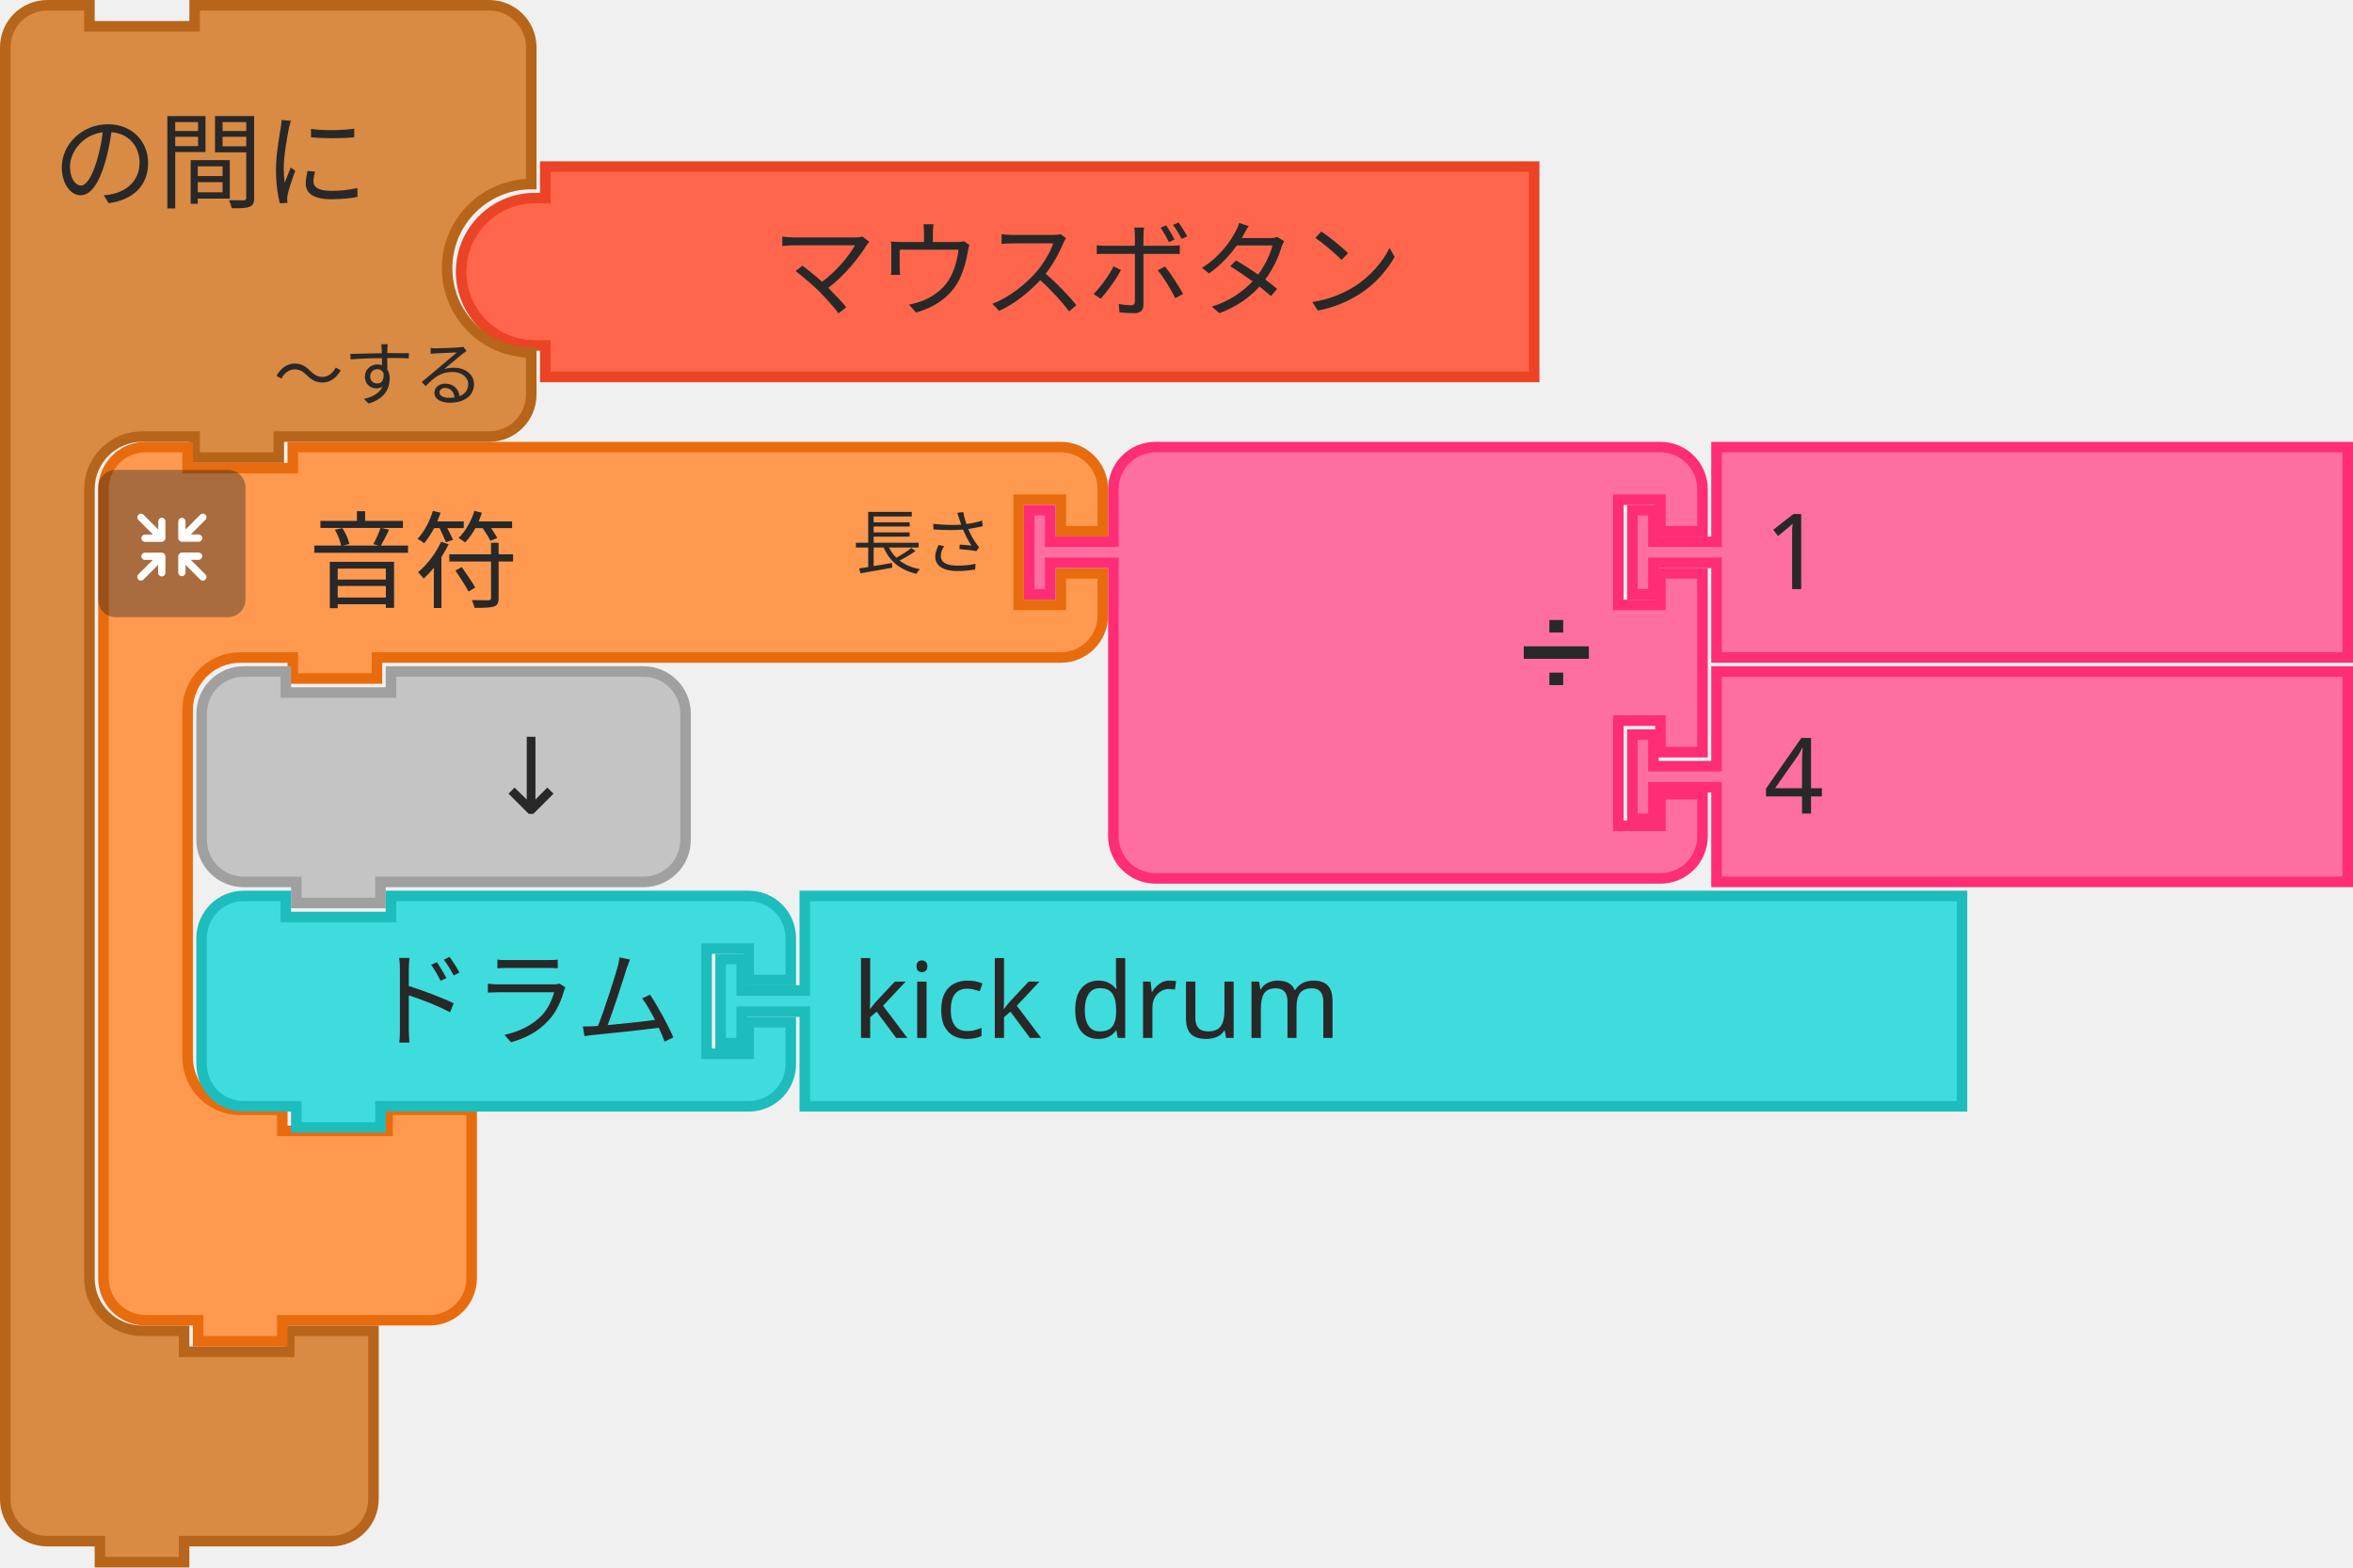
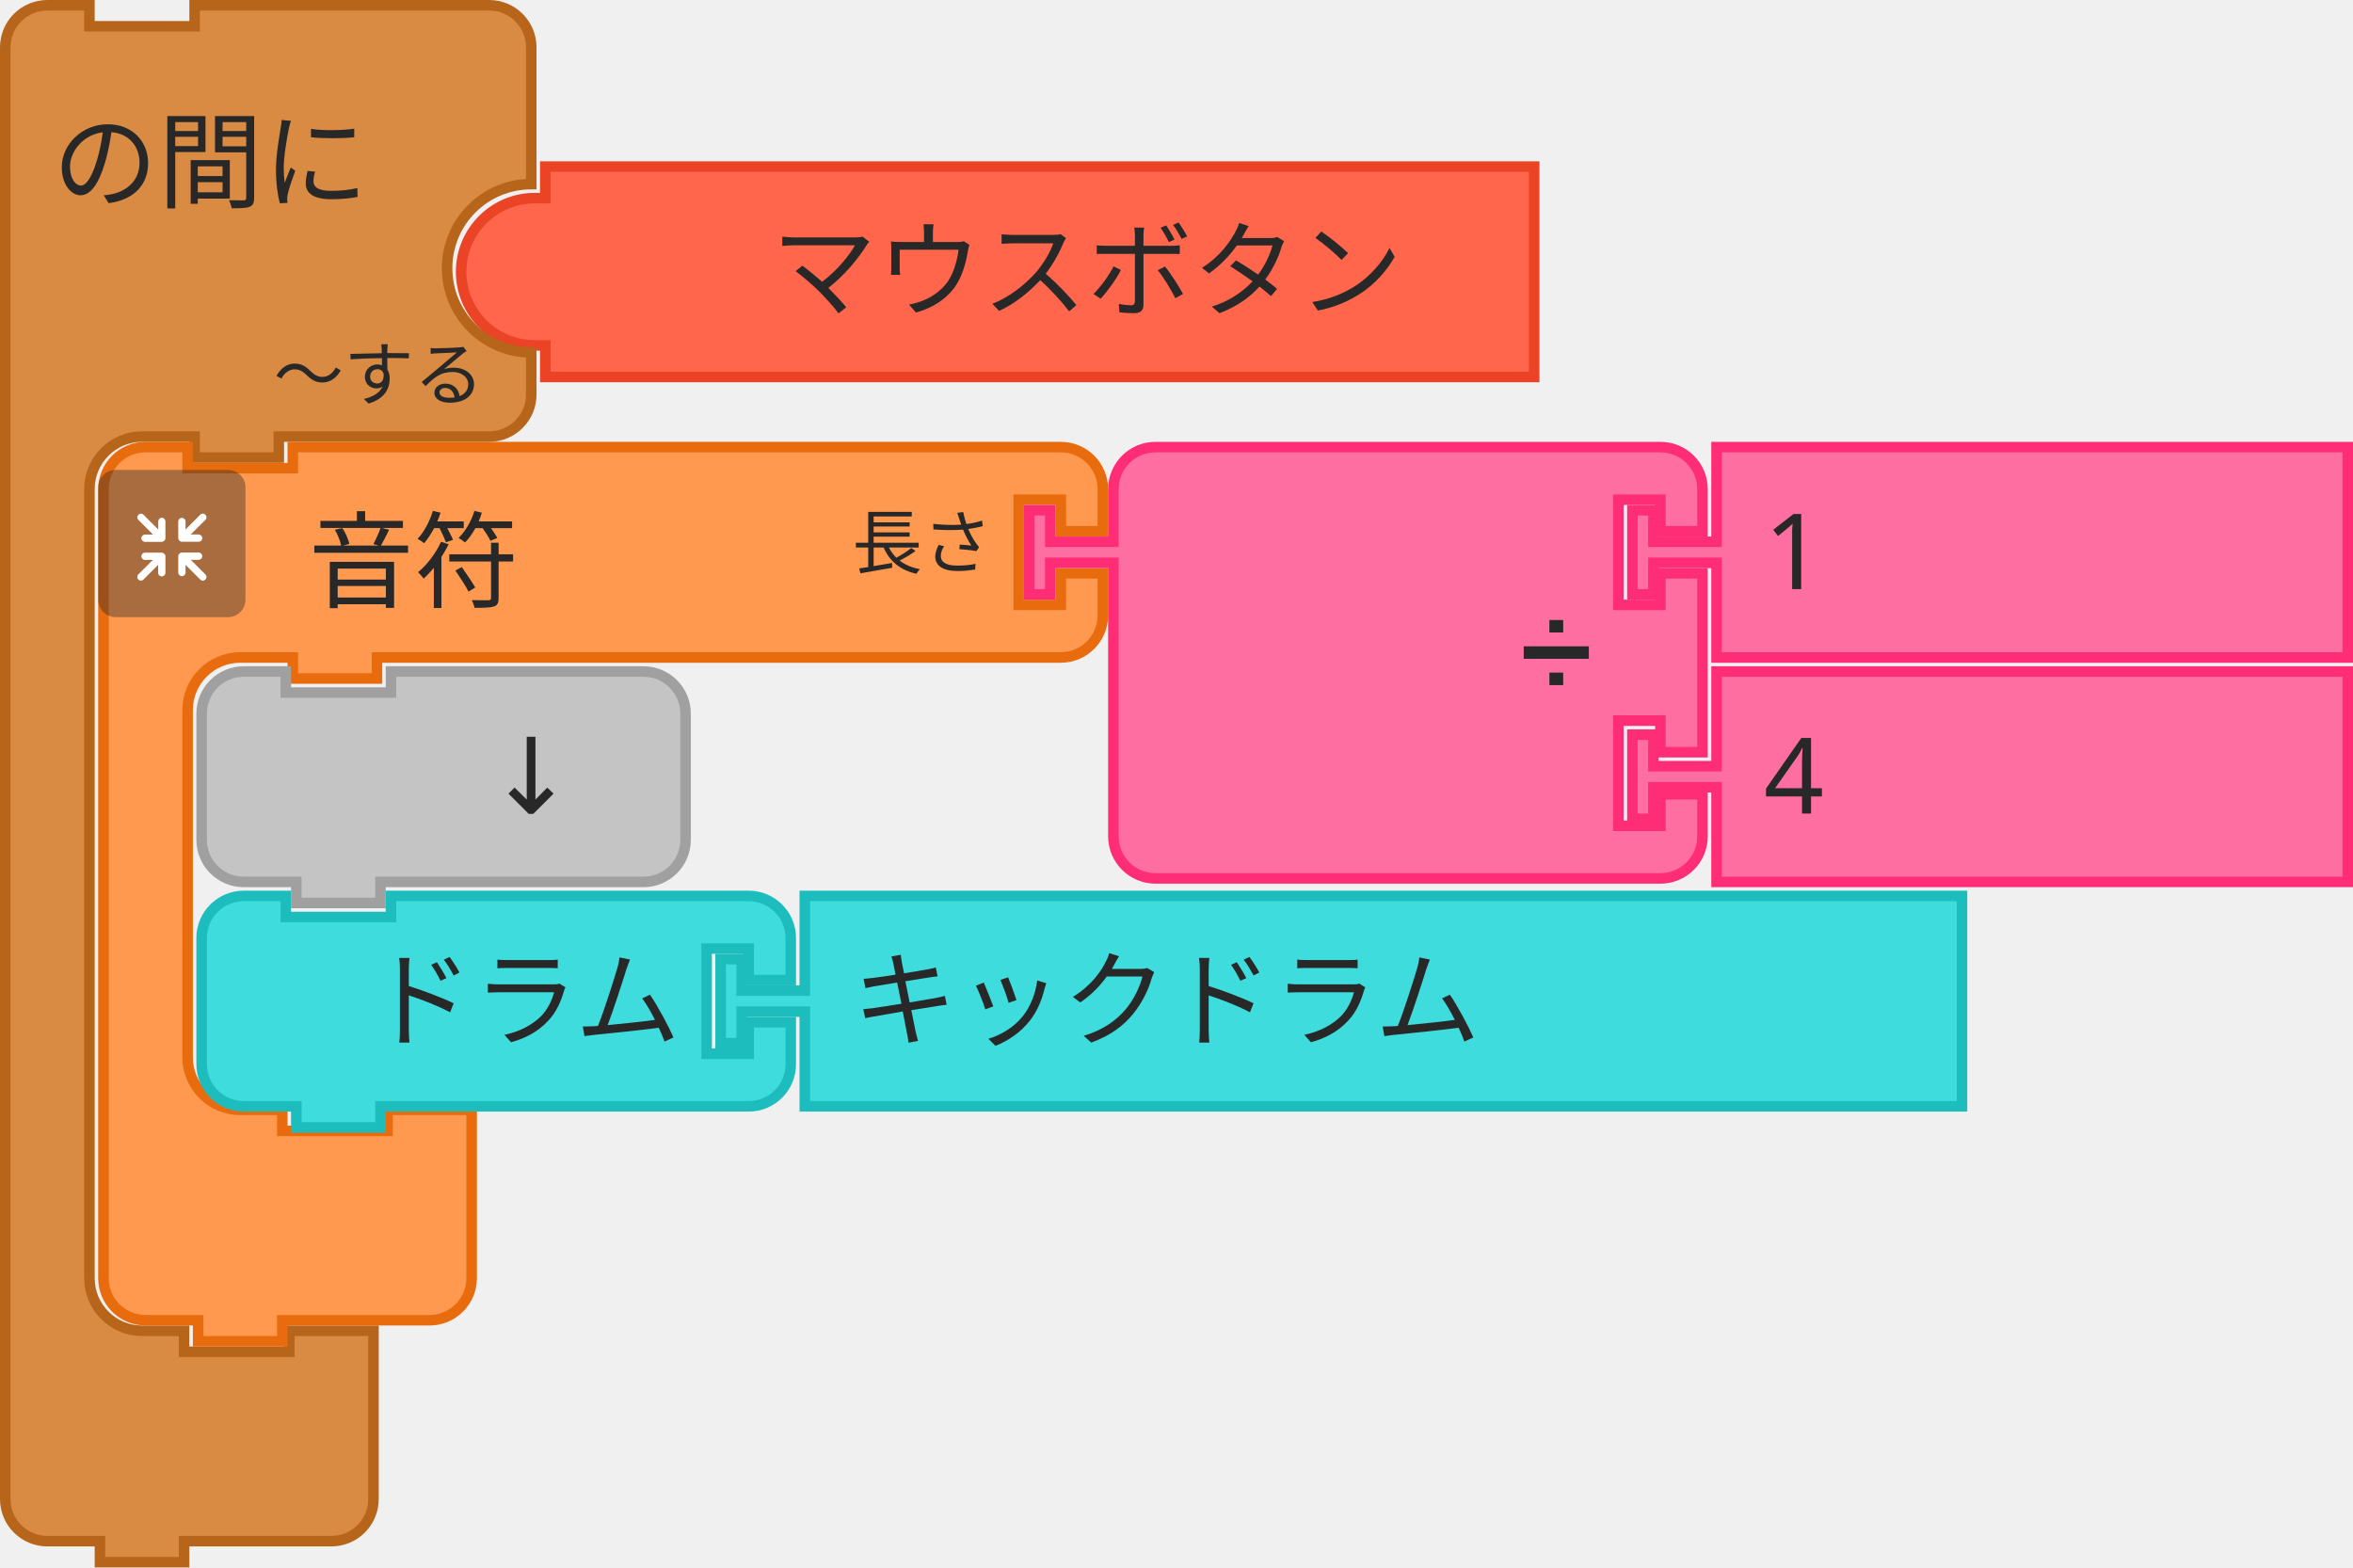
<svg xmlns="http://www.w3.org/2000/svg" width="335.5" height="223.5">
  <g transform="translate(65, 23)">
    <g transform="scale(1.5, 1.5)">
      <path d="m0.5 10.5 A 7 7 90 0 1 7.5 3.5 L 8.5 3.5 L 8.5 2.5 L 8.5 0.5 L 102.5 0.5 L 102.5 16.5 L 102.5 20.5 L 8.5 20.5 L 8.5 18.5 L 8.5 17.5 L 7.5 17.5 A 7 7 90 0 1 0.5 10.5 z" style="fill:#FF664B;fill-opacity:1;stroke:#EA4326;stroke-width:1;stroke-linecap:round;stroke-opacity:1;" />
      <text style="font-size:10px;fill:#282828;font-family:sans-serif;text-anchor:end">
        <tspan x="90" y="14">マウスボタン</tspan>
      </text>
    </g>
  </g>
  <g transform="translate(0, 0)">
    <g transform="scale(1.5, 1.5)">
      <path d="m0.5 8.5 L 0.5 4.5 A 4 4 90 0 1 4.5 0.5 L 8.5 0.5 L 8.5 2.5 L 18.5 2.5 L 18.5 0.5 L 27.5 0.5 L 42.5 0.5 L 46.5 0.5 A 4 4 90 0 1 50.5 4.5 L 50.5 8.5 L 50.5 17.5 A 8 8 90 0 0 42.5 25.5 A 8 8 90 0 0 50.5 33.5 L 50.5 37.5 A 4 4 90 0 1 46.5 41.5 L 42.5 41.5 L 27.5 41.5 L 26.5 41.5 L 26.5 43.5 L 18.5 43.5 L 18.5 41.5 L 17.5 41.5 L 13.5 41.5 A 5 5 90 0 0 8.5 46.5 L 8.5 50.5 L 8.5 54.5 L 8.5 117.5 L 8.5 121.5 A 5 5 90 0 0 13.5 126.5 L 17.5 126.5 L 17.5 128.5 L 27.5 128.5 L 27.5 126.5 L 35.5 126.5 L 35.5 132.5 L 35.5 138.5 L 35.5 142.5 A 4 4 90 0 1 31.5 146.5 L 27.5 146.5 L 18.5 146.5 L 17.5 146.5 L 17.5 148.5 L 9.5 148.5 L 9.5 146.5 L 8.5 146.5 L 4.5 146.5 A 4 4 90 0 1 0.5 142.5 L 0.5 138.5 z" style="fill:#D98A43;fill-opacity:1;stroke:#B7651A;stroke-width:1;stroke-linecap:round;stroke-opacity:1;" />
      <text style="font-size:10px;fill:#282828;font-family:sans-serif;text-anchor:start">
        <tspan x="5" y="19">の間に</tspan>
      </text>
      <text style="font-size:6.667px;fill:#282828;font-family:sans-serif;text-anchor:end">
        <tspan x="46" y="38">～する</tspan>
      </text>
    </g>
  </g>
  <g>
    <g transform="translate(14, 63)">
      <g transform="scale(1.5, 1.5)">
        <path d="m0.5 8.5 L 0.5 4.5 A 4 4 90 0 1 4.5 0.5 L 8.5 0.5 L 8.5 2.5 L 18.5 2.5 L 18.5 0.5 L 27.5 0.5 L 87.5 0.5 L 91.5 0.5 A 4 4 90 0 1 95.5 4.5 L 95.5 8.5 L 91.5 8.5 L 91.5 5.5 L 87.5 5.5 L 87.5 15.5 L 91.5 15.5 L 91.5 12.5 L 95.5 12.5 L 95.5 16.5 A 4 4 90 0 1 91.5 20.5 L 87.5 20.5 L 27.5 20.5 L 26.5 20.5 L 26.5 22.5 L 18.5 22.5 L 18.5 20.5 L 17.5 20.5 L 13.5 20.5 A 5 5 90 0 0 8.5 25.5 L 8.5 29.5 L 8.5 33.5 L 8.5 54.5 L 8.5 58.5 A 5 5 90 0 0 13.5 63.5 L 17.5 63.5 L 17.5 65.5 L 27.5 65.5 L 27.5 63.5 L 35.5 63.5 L 35.5 69.5 L 35.5 75.5 L 35.5 79.5 A 4 4 90 0 1 31.5 83.5 L 27.5 83.5 L 18.5 83.5 L 17.5 83.5 L 17.5 85.5 L 9.5 85.5 L 9.5 83.5 L 8.5 83.5 L 4.5 83.5 A 4 4 90 0 1 0.5 79.5 L 0.5 75.5 z" style="fill:#FE994F;fill-opacity:1;stroke:#E86B0E;stroke-width:1;stroke-linecap:round;stroke-opacity:1;" />
        <text style="font-size:10px;fill:#282828;font-family:sans-serif;text-anchor:start">
          <tspan x="20" y="15">音符</tspan>
        </text>
        <text style="font-size:6.667px;fill:#282828;font-family:sans-serif;text-anchor:end">
          <tspan x="85" y="12">長さ</tspan>
        </text>
      </g>
    </g>
    <g transform="translate(14, 67) scale(0.5 0.5)">
      <g style="isolation:isolate">
        <g id="レイヤー_2" data-name="レイヤー 2">
          <g id="Icon">
            <rect width="42" height="42" rx="5" ry="5" style="fill:#292929;opacity:0.4;mix-blend-mode:multiply" />
            <path d="M30.56,29.8l-4.17-4.16h2.26a1,1,0,1,0,0-2.07H23.94a1.08,1.08,0,0,0-1.11,1v0s0,0,0,.06v4.64h0a1,1,0,1,0,2.08,0V27.08l4.19,4.19a1,1,0,0,0,1.46,0A1,1,0,0,0,30.56,29.8Z" style="fill:#fff" />
            <path d="M19.17,24.6a1.08,1.08,0,0,0-1.11-1H13.35a1,1,0,1,0,0,2.07H15.6L11.44,29.8a1,1,0,0,0,1.47,1.47l4.18-4.19v2.26a1,1,0,1,0,2.08,0V24.7s0,0,0-.06A.08.08,0,0,1,19.17,24.6Z" style="fill:#fff" />
            <path d="M23.94,20.5h4.7a1,1,0,1,0,0-2.08H26.39l4.17-4.16a1,1,0,0,0,0-1.47,1,1,0,0,0-1.46,0L24.91,17V14.72a1,1,0,1,0-2.08,0v4.64a.43.43,0,0,0,0,.05v.05A1.09,1.09,0,0,0,23.94,20.5Z" style="fill:#fff" />
            <path d="M18.13,13.62a1.08,1.08,0,0,0-1,1.09V17l-4.18-4.19a1,1,0,0,0-1.47,0,1,1,0,0,0,0,1.46l4.16,4.17H13.35a1,1,0,1,0,0,2.08h4.71a1.09,1.09,0,0,0,1.11-1,.08.08,0,0,1,0,0s0,0,0-.06V14.71A1.07,1.07,0,0,0,18.13,13.62Z" style="fill:#fff" />
          </g>
        </g>
      </g>
    </g>
  </g>
  <g transform="translate(146, 63)">
    <g transform="scale(1.5, 1.5)">
      <path d="m8.5 8.5 L 8.5 4.5 A 4 4 90 0 1 12.5 0.5 L 16.5 0.5 L 26.5 0.5 L 56.5 0.5 L 60.5 0.5 A 4 4 90 0 1 64.5 4.5 L 64.5 8.5 L 60.5 8.5 L 60.5 5.5 L 56.5 5.5 L 56.5 15.5 L 60.5 15.5 L 60.5 12.5 L 64.5 12.5 L 64.5 29.5 L 60.5 29.5 L 60.5 26.5 L 56.5 26.5 L 56.5 36.5 L 60.5 36.5 L 60.5 33.5 L 64.5 33.5 L 64.5 37.5 A 4 4 90 0 1 60.5 41.5 L 56.5 41.5 L 26.5 41.5 L 16.5 41.5 L 12.5 41.5 A 4 4 90 0 1 8.5 37.5 L 8.5 33.5 L 8.5 12.5 L 8.5 11.5 L 2.5 11.5 L 2.5 14.5 L 0.5 14.5 L 0.5 6.5 L 2.5 6.5 L 2.5 9.5 L 8.5 9.5 L 8.5 8.5 z" style="fill:#FF6EA1;fill-opacity:1;stroke:#FF2C76;stroke-width:1;stroke-linecap:round;stroke-opacity:1;" />
      <text style="font-size:9px;fill:#282828;font-family:sans-serif;text-anchor:end">
        <tspan x="54" y="23">➗</tspan>
      </text>
      <text style="font-size:6px;fill:#282828;font-family:sans-serif;text-anchor:end">
        <tspan x="54" y="12" />
      </text>
      <text style="font-size:6px;fill:#282828;font-family:sans-serif;text-anchor:end">
        <tspan x="54" y="33" />
      </text>
    </g>
  </g>
  <g transform="translate(232, 63)">
    <g transform="scale(1.5, 1.5)">
      <path d="m8.5 0.5 L 68.5 0.5 L 68.5 20.5 L 8.5 20.5 L 8.5 12.5 L 8.5 11.5 L 2.5 11.5 L 2.5 14.5 L 0.5 14.5 L 0.5 6.5 L 2.5 6.5 L 2.5 9.5 L 8.5 9.5 L 8.5 8.5 z" style="fill:#FF6EA1;fill-opacity:1;stroke:#FF2C76;stroke-width:1;stroke-linecap:round;stroke-opacity:1;" />
      <text style="font-size:10px;fill:#282828;font-family:sans-serif;text-anchor:start">
        <tspan x="13" y="14">1</tspan>
      </text>
    </g>
  </g>
  <g transform="translate(232, 95)">
    <g transform="scale(1.5, 1.5)">
      <path d="m8.5 0.5 L 68.5 0.5 L 68.5 20.5 L 8.5 20.5 L 8.5 12.5 L 8.5 11.5 L 2.5 11.5 L 2.5 14.5 L 0.5 14.5 L 0.5 6.5 L 2.5 6.5 L 2.5 9.5 L 8.5 9.5 L 8.5 8.5 z" style="fill:#FF6EA1;fill-opacity:1;stroke:#FF2C76;stroke-width:1;stroke-linecap:round;stroke-opacity:1;" />
      <text style="font-size:10px;fill:#282828;font-family:sans-serif;text-anchor:start">
        <tspan x="13" y="14">4</tspan>
      </text>
    </g>
  </g>
  <g transform="translate(28, 95)">
    <g transform="scale(1.5, 1.5)">
      <path d="m0.5 8.5 L 0.5 4.5 A 4 4 90 0 1 4.5 0.5 L 8.5 0.5 L 8.5 2.5 L 18.5 2.5 L 18.5 0.5 L 38.5 0.5 L 42.5 0.5 A 4 4 90 0 1 46.5 4.5 L 46.5 8.5 L 46.5 12.5 L 46.5 16.5 A 4 4 90 0 1 42.5 20.5 L 38.5 20.5 L 18.5 20.5 L 17.5 20.5 L 17.5 22.5 L 9.5 22.5 L 9.5 20.5 L 8.5 20.5 L 4.5 20.5 A 4 4 90 0 1 0.5 16.5 L 0.5 12.5 z" style="fill:#C4C4C4;fill-opacity:1;stroke:#A0A0A0;stroke-width:1;stroke-linecap:round;stroke-opacity:1;" />
      <text style="font-size:10px;fill:#282828;font-family:sans-serif;text-anchor:end">
        <tspan x="36" y="14">↓</tspan>
      </text>
    </g>
  </g>
  <g transform="translate(28, 127)">
    <g transform="scale(1.5, 1.5)">
      <path d="m0.5 8.5 L 0.5 4.5 A 4 4 90 0 1 4.5 0.5 L 8.5 0.5 L 8.5 2.5 L 18.5 2.5 L 18.5 0.5 L 48.5 0.5 L 52.5 0.5 A 4 4 90 0 1 56.5 4.5 L 56.5 8.5 L 52.5 8.5 L 52.5 5.5 L 48.5 5.5 L 48.5 15.5 L 52.5 15.5 L 52.5 12.5 L 56.5 12.5 L 56.5 16.5 A 4 4 90 0 1 52.5 20.5 L 48.5 20.5 L 18.5 20.5 L 17.5 20.5 L 17.5 22.5 L 9.5 22.5 L 9.5 20.5 L 8.5 20.5 L 4.5 20.5 A 4 4 90 0 1 0.5 16.5 L 0.5 12.5 L 0.5 8.5 z" style="fill:#3EDCDD;fill-opacity:1;stroke:#1DBCBD;stroke-width:1;stroke-linecap:round;stroke-opacity:1;" />
      <text style="font-size:10px;fill:#282828;font-family:sans-serif;text-anchor:end">
        <tspan x="46" y="14">ドラム</tspan>
      </text>
      <text style="font-size:6.667px;fill:#282828;font-family:sans-serif;text-anchor:end">
        <tspan x="46" y="12" />
      </text>
    </g>
  </g>
  <g transform="translate(102, 127)">
    <g transform="scale(1.5, 1.5)">
      <path d="m8.5 0.5 L 118.5 0.5 L 118.5 20.5 L 8.5 20.5 L 8.5 12.5 L 8.5 11.5 L 2.5 11.5 L 2.5 14.5 L 0.5 14.5 L 0.5 6.5 L 2.5 6.5 L 2.5 9.5 L 8.5 9.5 L 8.5 8.5 z" style="fill:#3EDCDD;fill-opacity:1;stroke:#1DBCBD;stroke-width:1;stroke-linecap:round;stroke-opacity:1;" />
      <text style="font-size:10px;fill:#282828;font-family:sans-serif;text-anchor:start">
-         <tspan x="13" y="14">kick drum</tspan>
+         <tspan x="13" y="14">キックドラム</tspan>
      </text>
    </g>
  </g>
</svg>
